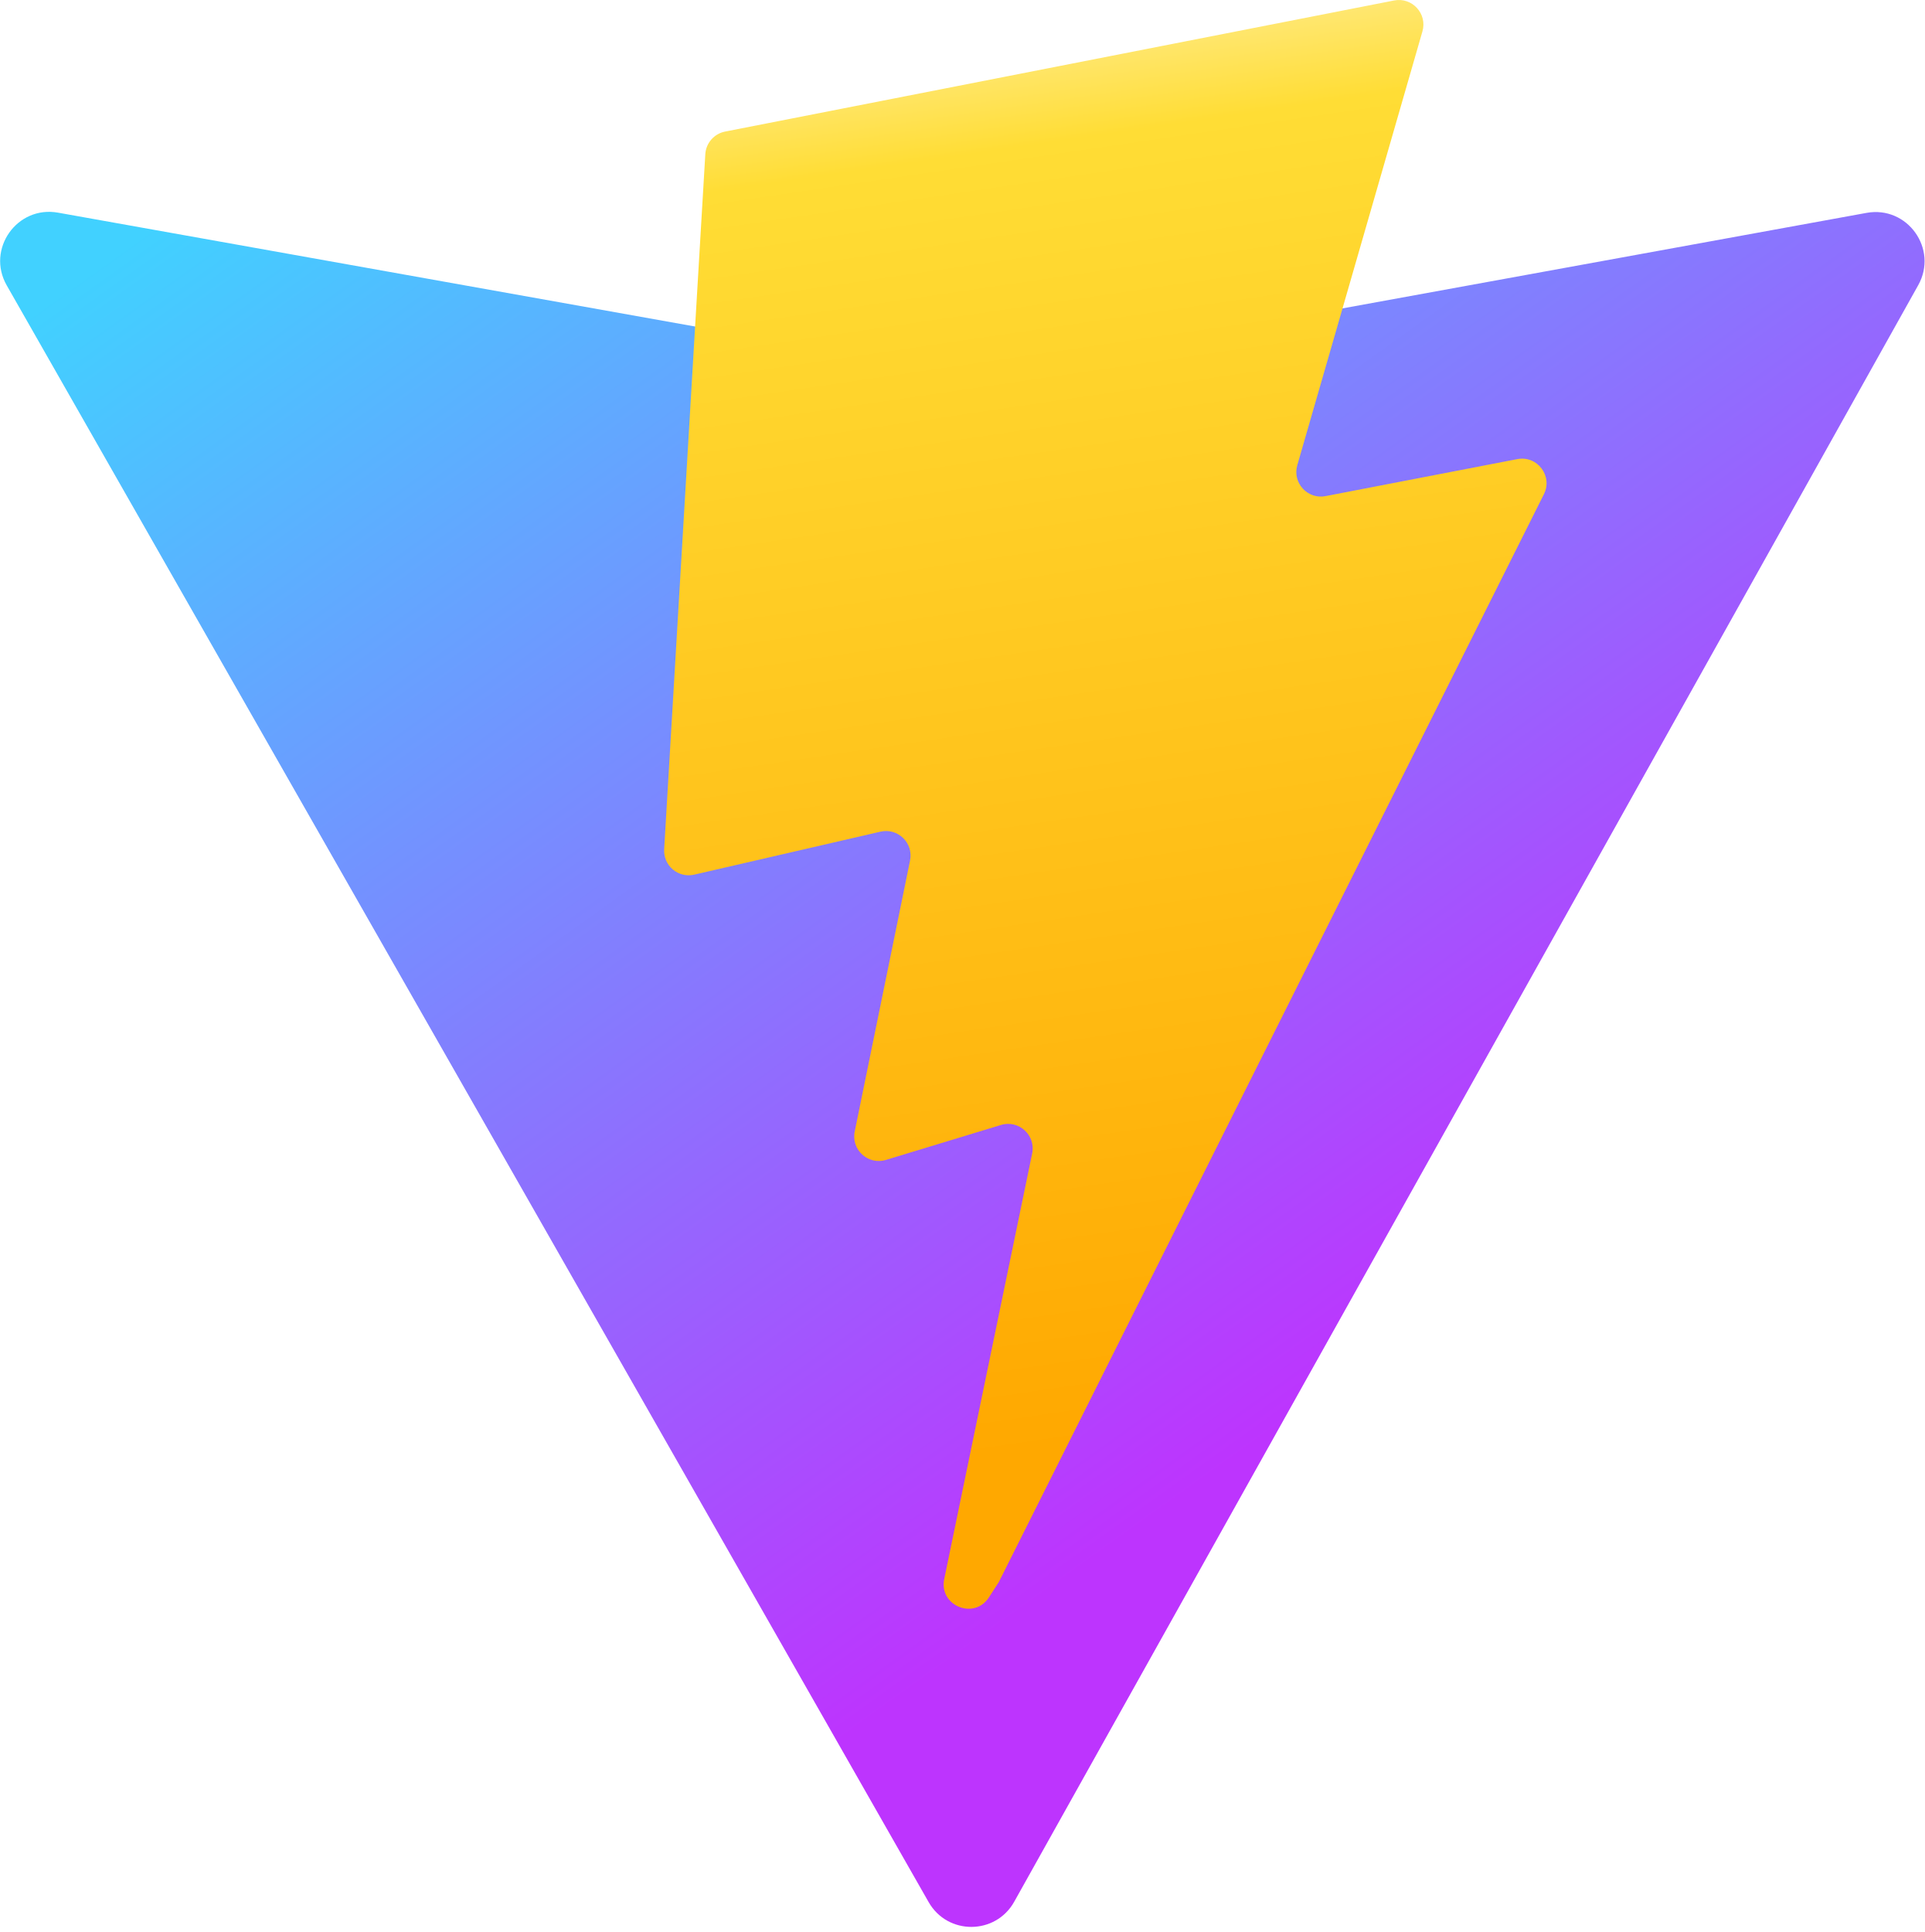
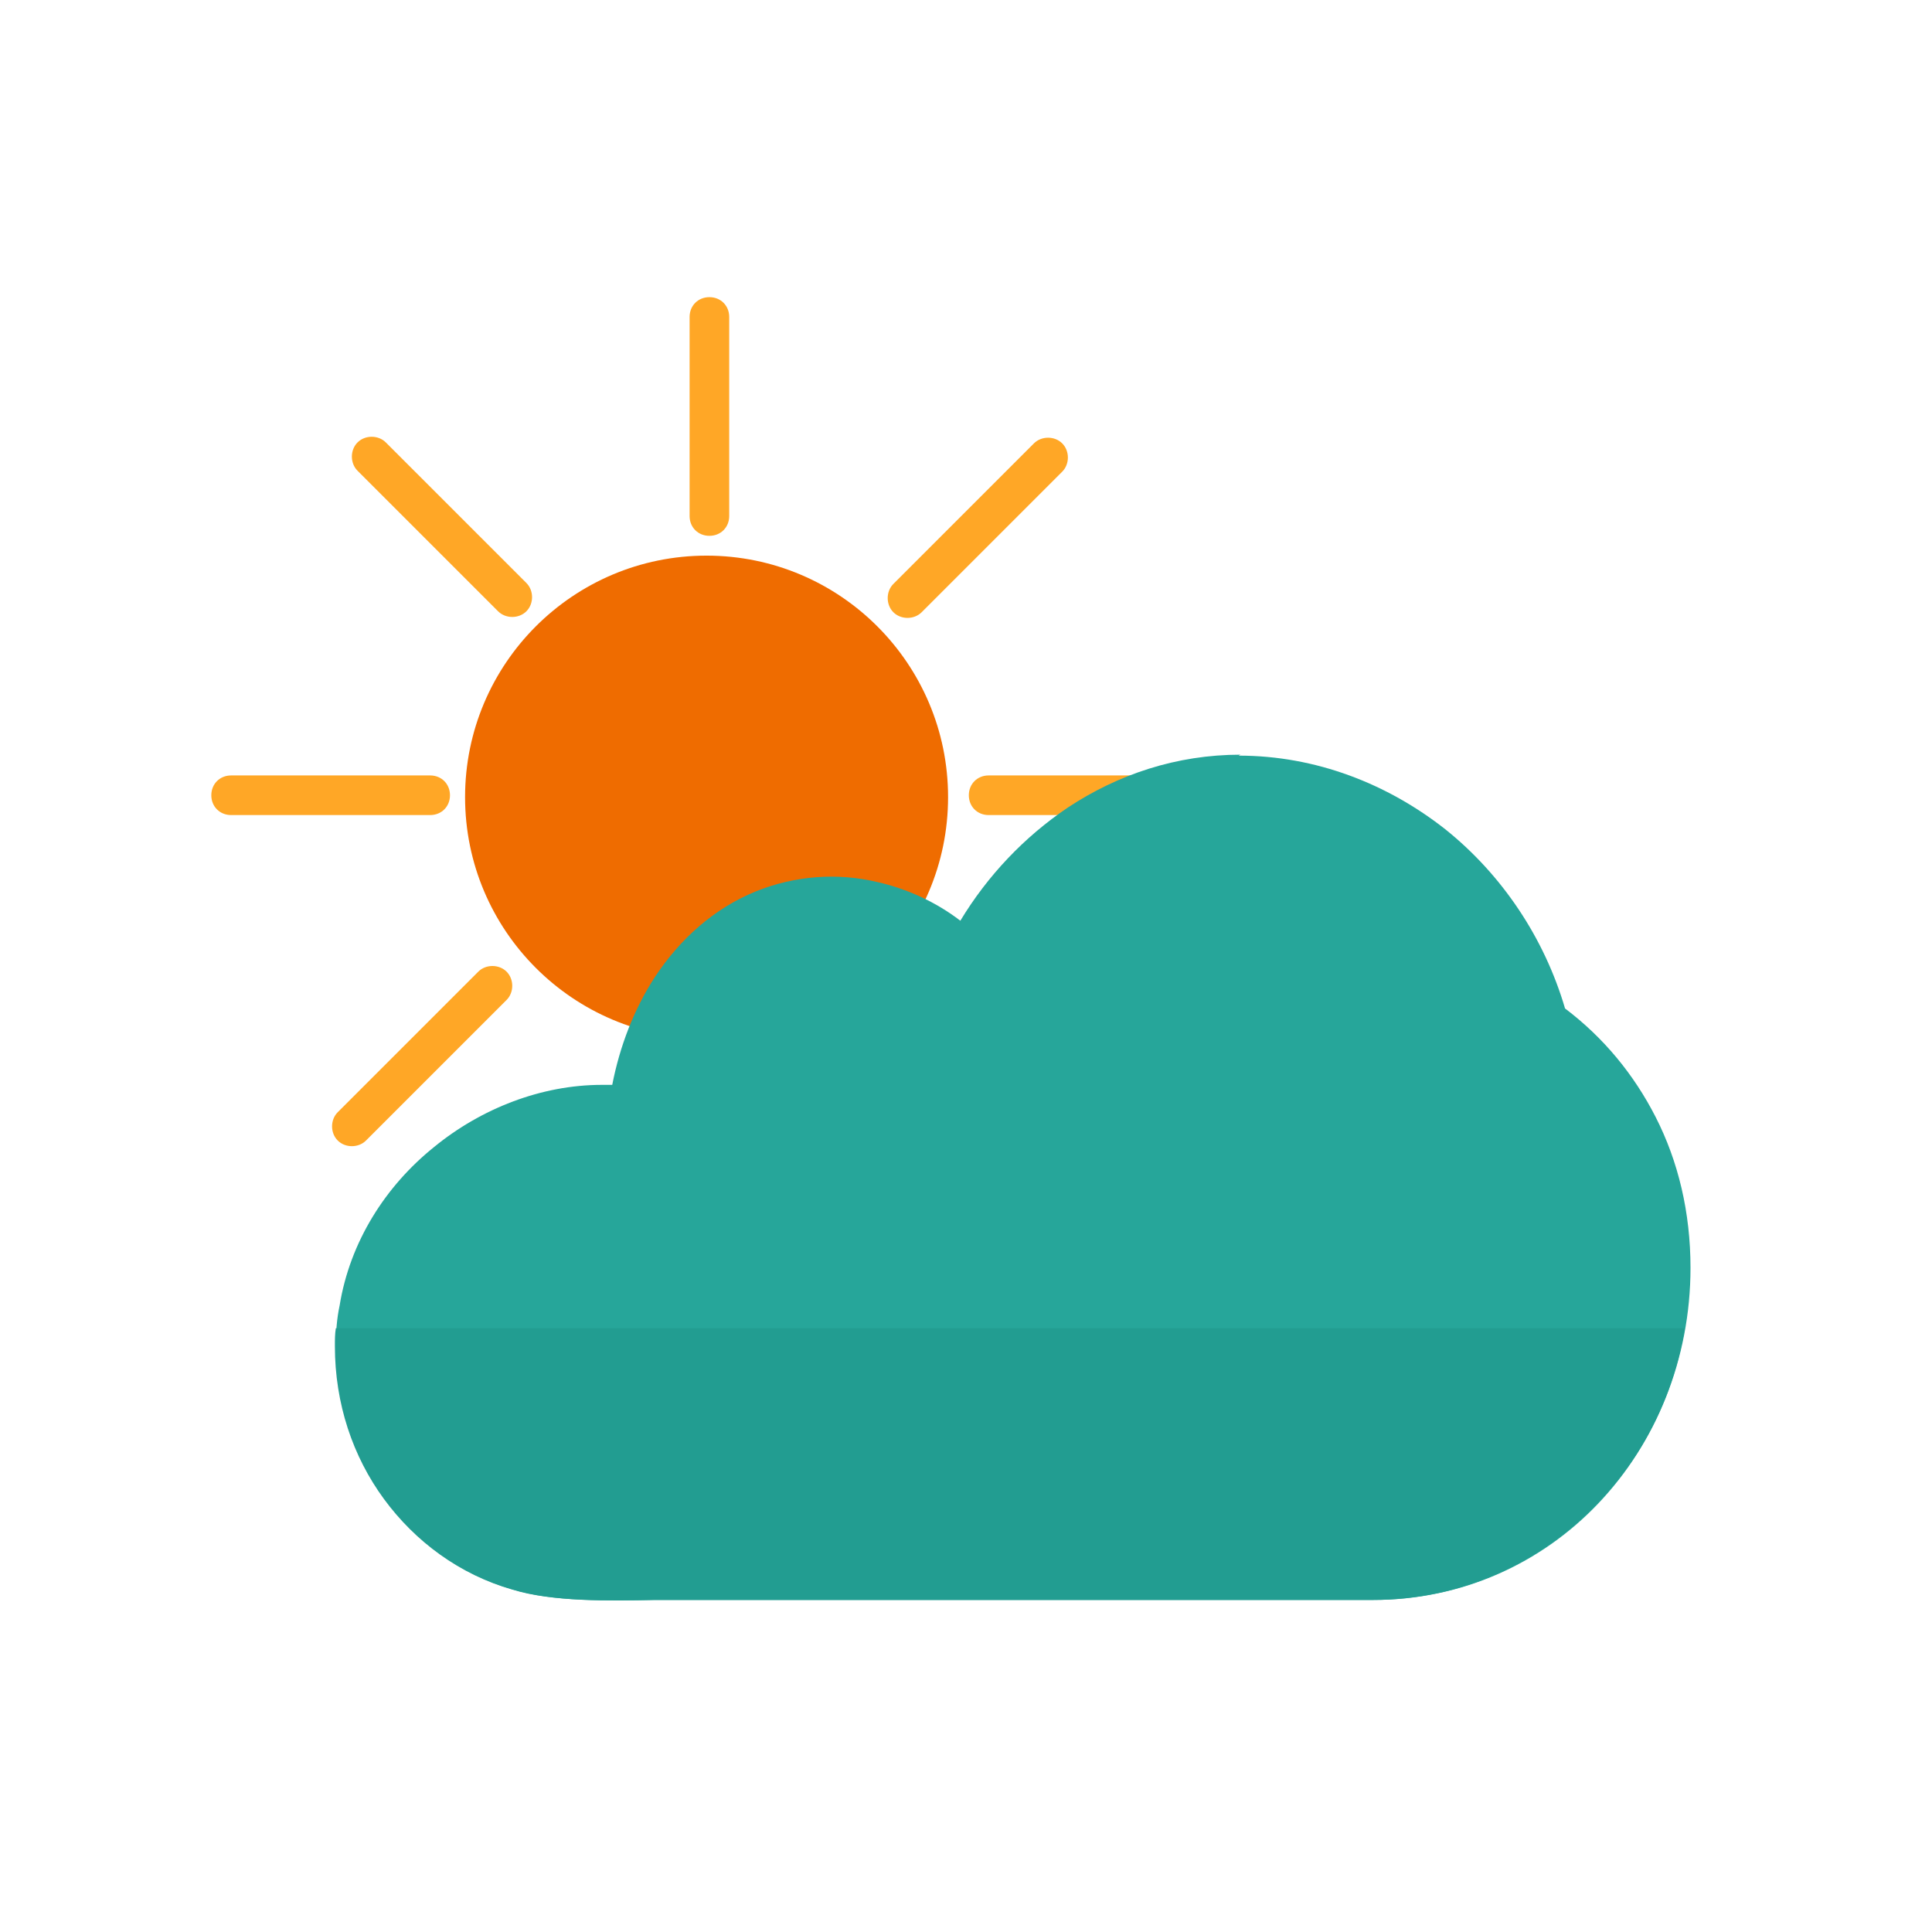
- <svg xmlns="http://www.w3.org/2000/svg" aria-hidden="true" role="img" class="iconify iconify--logos" width="31.88" height="32" preserveAspectRatio="xMidYMid meet" viewBox="0 0 256 257">
+ <svg xmlns="http://www.w3.org/2000/svg" xml:space="preserve" width="2048" height="2048" style="shape-rendering:geometricPrecision;text-rendering:geometricPrecision;image-rendering:optimizeQuality;fill-rule:evenodd;clip-rule:evenodd">
  <defs>
-     <linearGradient id="IconifyId1813088fe1fbc01fb466" x1="-.828%" x2="57.636%" y1="7.652%" y2="78.411%">
-       <stop offset="0%" stop-color="#41D1FF" />
-       <stop offset="100%" stop-color="#BD34FE" />
-     </linearGradient>
-     <linearGradient id="IconifyId1813088fe1fbc01fb467" x1="43.376%" x2="50.316%" y1="2.242%" y2="89.03%">
-       <stop offset="0%" stop-color="#FFEA83" />
-       <stop offset="8.333%" stop-color="#FFDD35" />
-       <stop offset="100%" stop-color="#FFA800" />
-     </linearGradient>
+     <style>.fil0{fill:#ffa726;fill-rule:nonzero}</style>
  </defs>
-   <path fill="url(#IconifyId1813088fe1fbc01fb466)" d="M255.153 37.938L134.897 252.976c-2.483 4.44-8.862 4.466-11.382.048L.875 37.958c-2.746-4.814 1.371-10.646 6.827-9.67l120.385 21.517a6.537 6.537 0 0 0 2.322-.004l117.867-21.483c5.438-.991 9.574 4.796 6.877 9.62Z" />
-   <path fill="url(#IconifyId1813088fe1fbc01fb467)" d="M185.432.063L96.44 17.501a3.268 3.268 0 0 0-2.634 3.014l-5.474 92.456a3.268 3.268 0 0 0 3.997 3.378l24.777-5.718c2.318-.535 4.413 1.507 3.936 3.838l-7.361 36.047c-.495 2.426 1.782 4.5 4.151 3.78l15.304-4.649c2.372-.72 4.652 1.36 4.15 3.788l-11.698 56.621c-.732 3.542 3.979 5.473 5.943 2.437l1.313-2.028l72.516-144.72c1.215-2.423-.88-5.186-3.54-4.672l-25.505 4.922c-2.396.462-4.435-1.77-3.759-4.114l16.646-57.705c.677-2.35-1.37-4.583-3.769-4.113Z" />
+   <g id="Layer_x0020_1">
+     <g id="_220506864">
+       <path class="fil0" d="M1048 864c-12 0-21-9-21-21s9-21 21-21h211c12 0 21 9 21 21s-9 21-21 21h-211z" />
+       <circle cx="749" cy="845" r="256" style="fill:#ef6c00" />
+       <path d="M1313 801c82 0 158 30 219 78 60 48 105 115 127 190 41 31 73 70 96 115 24 47 37 101 37 160 0 97-37 186-98 250-60 63-144 102-238 102H695c-49 1-109 2-151-11-56-16-103-51-136-96s-52-101-52-162c0-15 1-29 4-43 11-68 49-127 100-168 50-41 114-66 178-66h11c8-41 23-80 45-114 27-41 63-73 107-91 42-17 87-20 129-10 31 7 62 21 88 41 29-48 68-89 114-120 53-35 115-56 183-56z" style="fill:#26a69a;fill-rule:nonzero" />
+       <path d="M1786 1408c-12 72-45 137-93 186-60 63-144 102-238 102H694c-49 1-109 2-151-11-56-16-103-51-136-96s-52-101-52-162c0-7 0-13 1-19h1431z" style="fill:#229d91;fill-rule:nonzero" />
+       <path class="fil0" d="M731 336c0-12 9-21 21-21s21 9 21 21v211c0 12-9 21-21 21s-21-9-21-21V336zM379 499c-8-8-8-22 0-30s22-8 30 0l149 149c8 8 8 22 0 30s-22 8-30 0L379 499zM1096 470c8-8 22-8 30 0s8 22 0 30L977 649c-8 8-22 8-30 0s-8-22 0-30l149-149zM507 1030c8-8 22-8 30 0s8 22 0 30l-149 149c-8 8-22 8-30 0s-8-22 0-30l149-149zM245 864c-12 0-21-9-21-21s9-21 21-21h211c12 0 21 9 21 21s-9 21-21 21H245z" />
+     </g>
+     <path style="fill:none" d="M0 0h2048v2048H0z" />
+   </g>
</svg>
